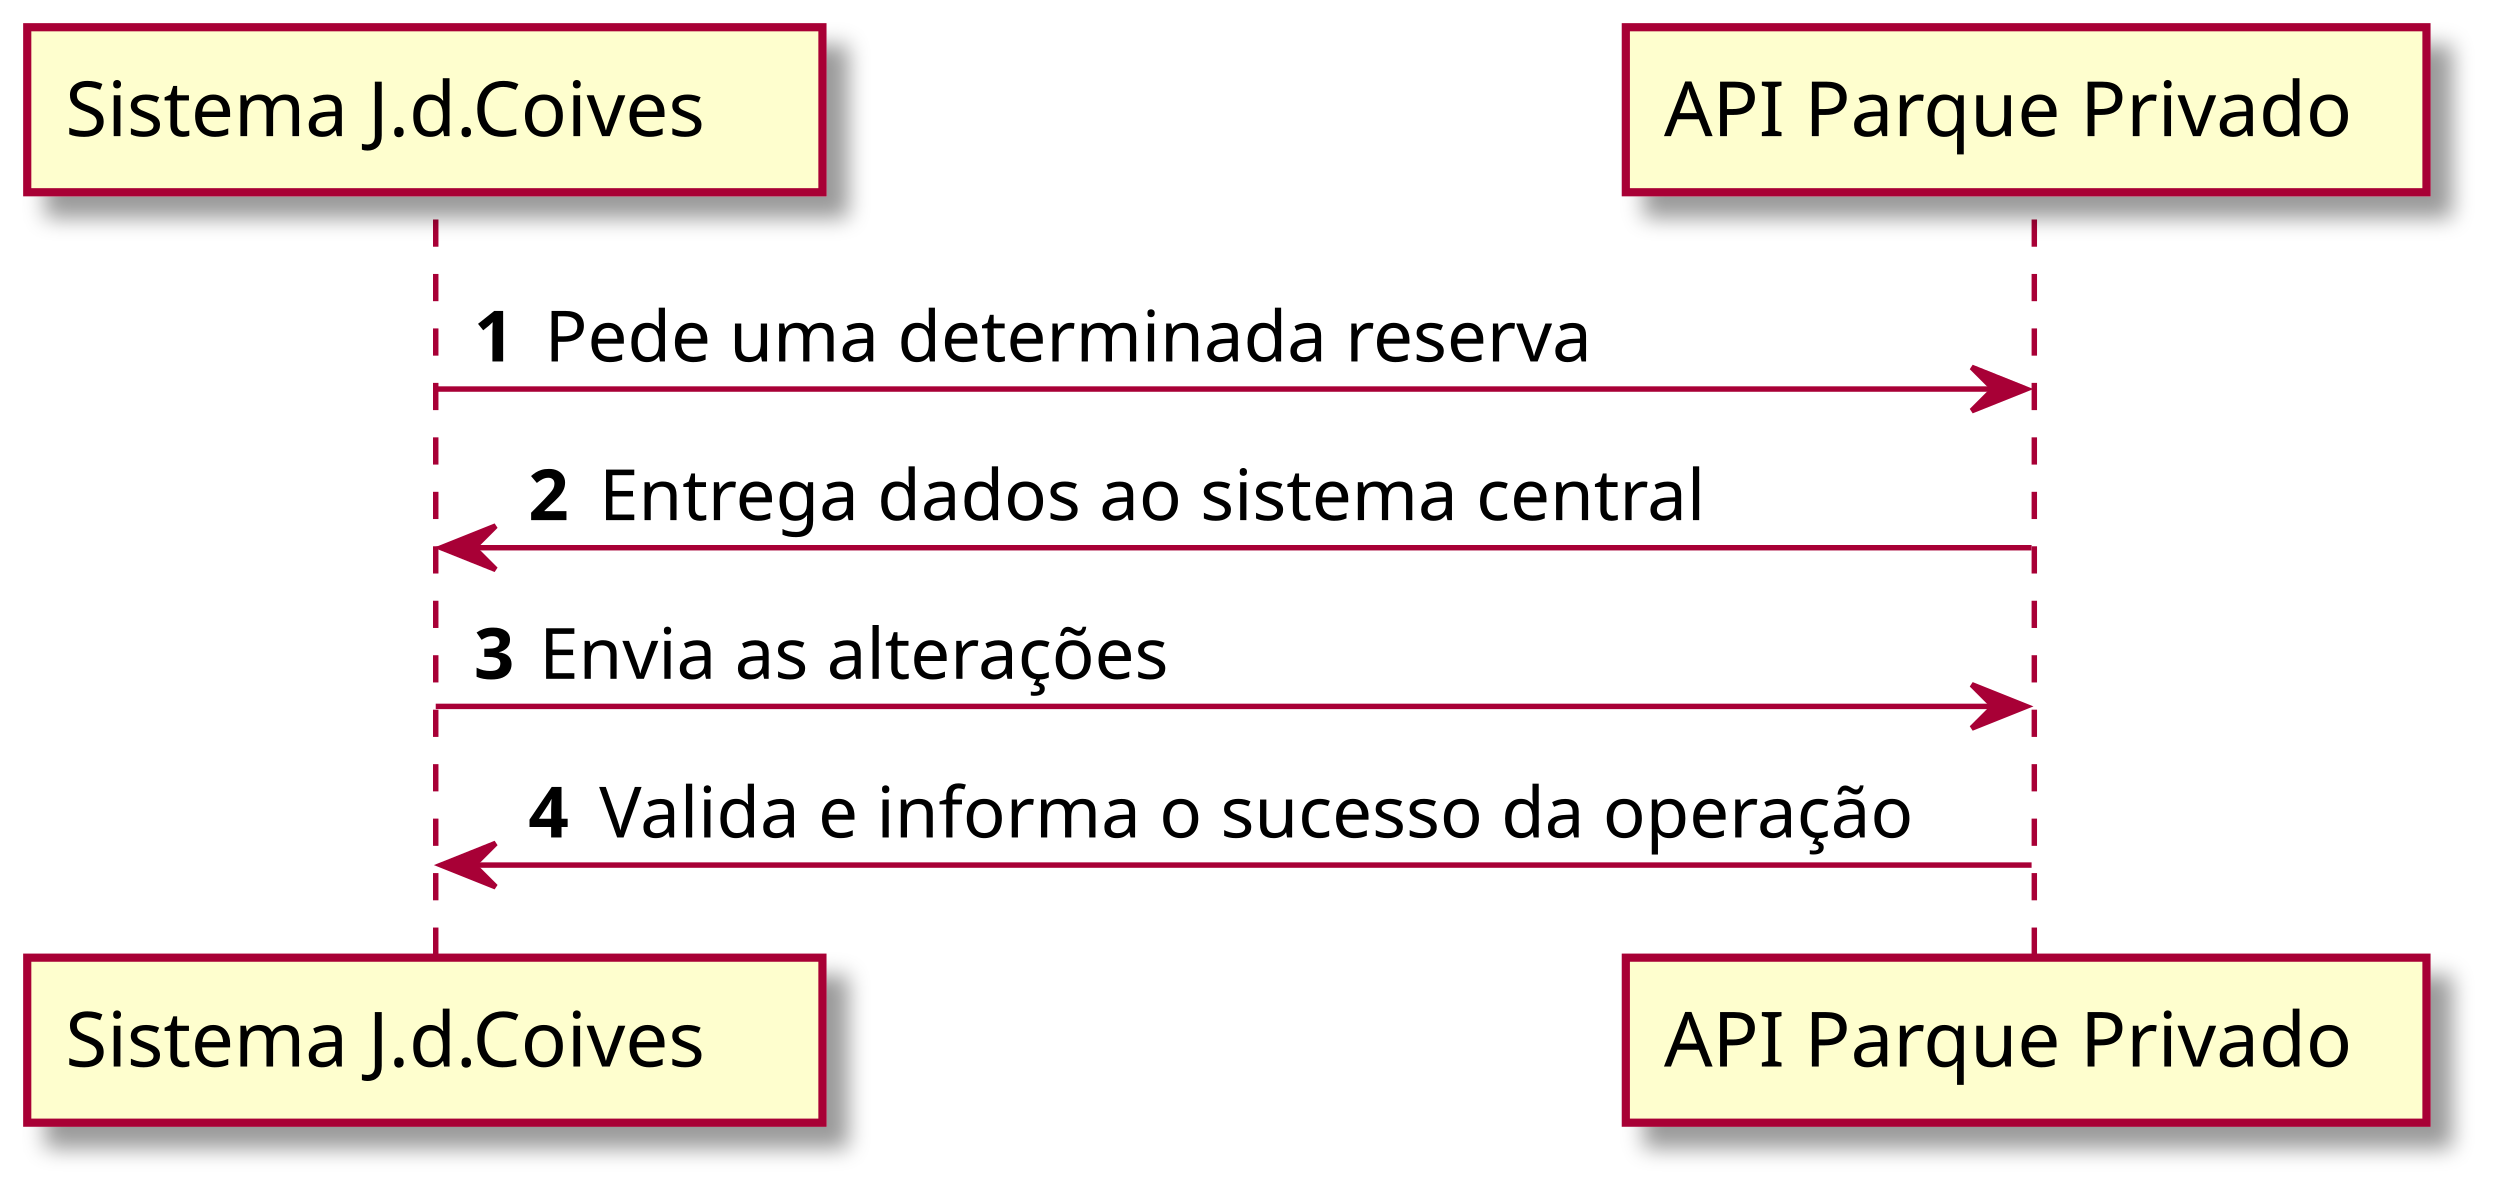
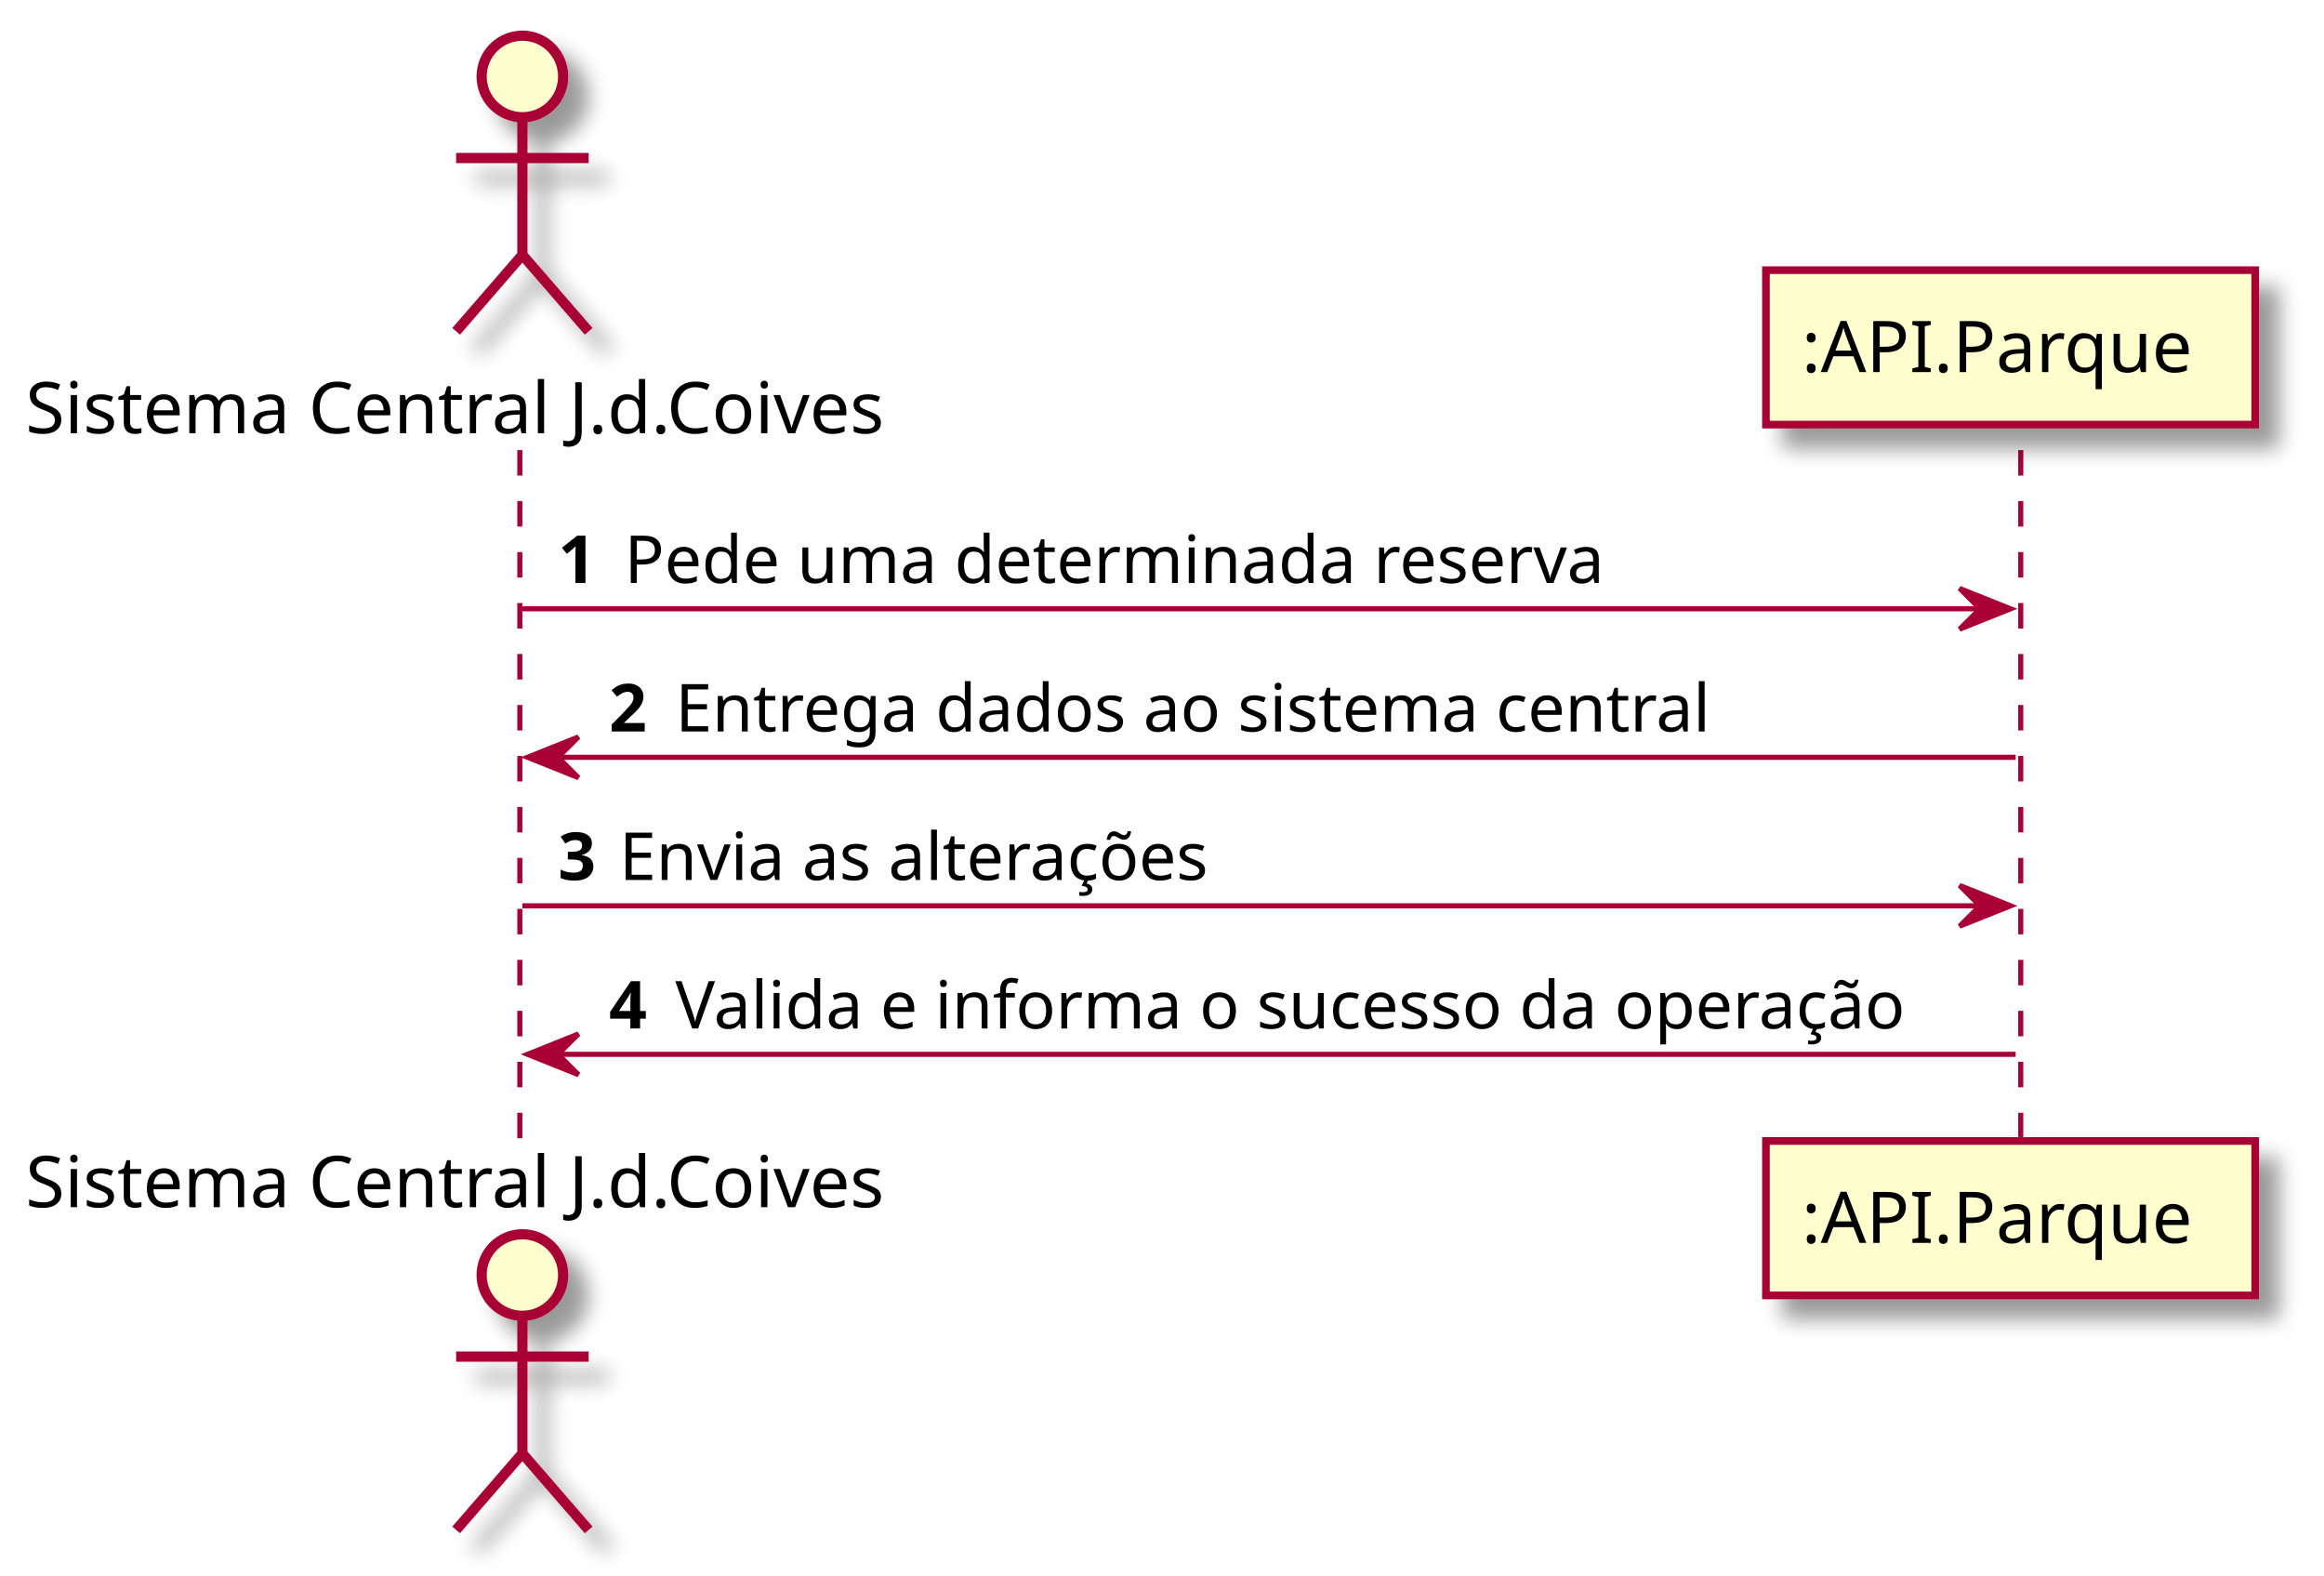
- <svg xmlns="http://www.w3.org/2000/svg" contentScriptType="application/ecmascript" contentStyleType="text/css" height="220px" preserveAspectRatio="none" style="width:459px;height:220px;" version="1.1" viewBox="0 0 459 220" width="459px" zoomAndPan="magnify">
+ <svg xmlns="http://www.w3.org/2000/svg" contentScriptType="application/ecmascript" contentStyleType="text/css" height="309px" preserveAspectRatio="none" style="width:456px;height:309px;" version="1.1" viewBox="0 0 456 309" width="456px" zoomAndPan="magnify">
  <defs>
-     <filter height="300%" id="fxff2jxa13y8y" width="300%" x="-1" y="-1">
+     <filter height="300%" id="f85ay9ijjcp9o" width="300%" x="-1" y="-1">
      <feGaussianBlur result="blurOut" stdDeviation="2.0" />
      <feColorMatrix in="blurOut" result="blurOut2" type="matrix" values="0 0 0 0 0 0 0 0 0 0 0 0 0 0 0 0 0 0 .4 0" />
      <feOffset dx="4.0" dy="4.0" in="blurOut2" result="blurOut3" />
      <feBlend in="SourceGraphic" in2="blurOut3" mode="normal" />
    </filter>
  </defs>
  <g>
-     <line style="stroke:#A80036;stroke-width:1.0;stroke-dasharray:5.0,5.0;" x1="80" x2="80" y1="40.297" y2="176.828" />
-     <line style="stroke:#A80036;stroke-width:1.0;stroke-dasharray:5.0,5.0;" x1="373.5" x2="373.5" y1="40.297" y2="176.828" />
-     <rect fill="#FEFECE" filter="url(#fxff2jxa13y8y)" height="30.297" style="stroke:#A80036;stroke-width:1.5;" width="146" x="5" y="5" />
-     <text fill="#000000" font-family="sans-serif" font-size="14" lengthAdjust="spacing" textLength="132" x="12" y="24.995">Sistema J.d.Coives</text>
-     <rect fill="#FEFECE" filter="url(#fxff2jxa13y8y)" height="30.297" style="stroke:#A80036;stroke-width:1.5;" width="146" x="5" y="175.828" />
-     <text fill="#000000" font-family="sans-serif" font-size="14" lengthAdjust="spacing" textLength="132" x="12" y="195.823">Sistema J.d.Coives</text>
-     <rect fill="#FEFECE" filter="url(#fxff2jxa13y8y)" height="30.297" style="stroke:#A80036;stroke-width:1.5;" width="147" x="298.5" y="5" />
-     <text fill="#000000" font-family="sans-serif" font-size="14" lengthAdjust="spacing" textLength="133" x="305.5" y="24.995">API Parque Privado</text>
-     <rect fill="#FEFECE" filter="url(#fxff2jxa13y8y)" height="30.297" style="stroke:#A80036;stroke-width:1.5;" width="147" x="298.5" y="175.828" />
-     <text fill="#000000" font-family="sans-serif" font-size="14" lengthAdjust="spacing" textLength="133" x="305.5" y="195.823">API Parque Privado</text>
-     <polygon fill="#A80036" points="362,67.43,372,71.43,362,75.43,366,71.43" style="stroke:#A80036;stroke-width:1.0;" />
-     <line style="stroke:#A80036;stroke-width:1.0;" x1="80" x2="368" y1="71.43" y2="71.43" />
-     <text fill="#000000" font-family="sans-serif" font-size="13" font-weight="bold" lengthAdjust="spacing" textLength="9" x="87" y="66.364">1</text>
-     <text fill="#000000" font-family="sans-serif" font-size="13" lengthAdjust="spacing" textLength="204" x="100" y="66.364">Pede uma determinada reserva</text>
-     <polygon fill="#A80036" points="91,96.562,81,100.562,91,104.562,87,100.562" style="stroke:#A80036;stroke-width:1.0;" />
-     <line style="stroke:#A80036;stroke-width:1.0;" x1="85" x2="373" y1="100.562" y2="100.562" />
-     <text fill="#000000" font-family="sans-serif" font-size="13" font-weight="bold" lengthAdjust="spacing" textLength="9" x="97" y="95.497">2</text>
-     <text fill="#000000" font-family="sans-serif" font-size="13" lengthAdjust="spacing" textLength="216" x="110" y="95.497">Entrega dados ao sistema central</text>
-     <polygon fill="#A80036" points="362,125.695,372,129.695,362,133.695,366,129.695" style="stroke:#A80036;stroke-width:1.0;" />
-     <line style="stroke:#A80036;stroke-width:1.0;" x1="80" x2="368" y1="129.695" y2="129.695" />
-     <text fill="#000000" font-family="sans-serif" font-size="13" font-weight="bold" lengthAdjust="spacing" textLength="8" x="87" y="124.629">3</text>
-     <text fill="#000000" font-family="sans-serif" font-size="13" lengthAdjust="spacing" textLength="125" x="99" y="124.629">Envia as alterações</text>
-     <polygon fill="#A80036" points="91,154.828,81,158.828,91,162.828,87,158.828" style="stroke:#A80036;stroke-width:1.0;" />
-     <line style="stroke:#A80036;stroke-width:1.0;" x1="85" x2="373" y1="158.828" y2="158.828" />
-     <text fill="#000000" font-family="sans-serif" font-size="13" font-weight="bold" lengthAdjust="spacing" textLength="9" x="97" y="153.762">4</text>
-     <text fill="#000000" font-family="sans-serif" font-size="13" lengthAdjust="spacing" textLength="257" x="110" y="153.762">Valida e informa o sucesso da operação</text>
+     <line style="stroke:#A80036;stroke-width:1.0;stroke-dasharray:5.0,5.0;" x1="102" x2="102" y1="88.297" y2="224.828" />
+     <line style="stroke:#A80036;stroke-width:1.0;stroke-dasharray:5.0,5.0;" x1="396.5" x2="396.5" y1="88.297" y2="224.828" />
+     <text fill="#000000" font-family="sans-serif" font-size="14" lengthAdjust="spacing" textLength="189" x="5" y="84.995">Sistema Central J.d.Coives</text>
+     <ellipse cx="102.5" cy="15" fill="#FEFECE" filter="url(#f85ay9ijjcp9o)" rx="8" ry="8" style="stroke:#A80036;stroke-width:2.0;" />
+     <path d="M102.5,23 L102.5,50 M89.5,31 L115.5,31 M102.5,50 L89.5,65 M102.5,50 L115.5,65 " fill="none" filter="url(#f85ay9ijjcp9o)" style="stroke:#A80036;stroke-width:2.0;" />
+     <text fill="#000000" font-family="sans-serif" font-size="14" lengthAdjust="spacing" textLength="189" x="5" y="236.823">Sistema Central J.d.Coives</text>
+     <ellipse cx="102.5" cy="250.125" fill="#FEFECE" filter="url(#f85ay9ijjcp9o)" rx="8" ry="8" style="stroke:#A80036;stroke-width:2.0;" />
+     <path d="M102.5,258.125 L102.5,285.125 M89.5,266.125 L115.5,266.125 M102.5,285.125 L89.5,300.125 M102.5,285.125 L115.5,300.125 " fill="none" filter="url(#f85ay9ijjcp9o)" style="stroke:#A80036;stroke-width:2.0;" />
+     <rect fill="#FEFECE" filter="url(#f85ay9ijjcp9o)" height="30.297" style="stroke:#A80036;stroke-width:1.5;" width="96" x="346.5" y="53" />
+     <text fill="#000000" font-family="sans-serif" font-size="14" lengthAdjust="spacing" textLength="82" x="353.5" y="72.995">:API.Parque</text>
+     <rect fill="#FEFECE" filter="url(#f85ay9ijjcp9o)" height="30.297" style="stroke:#A80036;stroke-width:1.5;" width="96" x="346.5" y="223.828" />
+     <text fill="#000000" font-family="sans-serif" font-size="14" lengthAdjust="spacing" textLength="82" x="353.5" y="243.823">:API.Parque</text>
+     <polygon fill="#A80036" points="384.5,115.43,394.5,119.43,384.5,123.43,388.5,119.43" style="stroke:#A80036;stroke-width:1.0;" />
+     <line style="stroke:#A80036;stroke-width:1.0;" x1="102.5" x2="390.5" y1="119.43" y2="119.43" />
+     <text fill="#000000" font-family="sans-serif" font-size="13" font-weight="bold" lengthAdjust="spacing" textLength="9" x="109.5" y="114.364">1</text>
+     <text fill="#000000" font-family="sans-serif" font-size="13" lengthAdjust="spacing" textLength="204" x="122.5" y="114.364">Pede uma determinada reserva</text>
+     <polygon fill="#A80036" points="113.5,144.562,103.5,148.562,113.5,152.562,109.5,148.562" style="stroke:#A80036;stroke-width:1.0;" />
+     <line style="stroke:#A80036;stroke-width:1.0;" x1="107.5" x2="395.5" y1="148.562" y2="148.562" />
+     <text fill="#000000" font-family="sans-serif" font-size="13" font-weight="bold" lengthAdjust="spacing" textLength="9" x="119.5" y="143.497">2</text>
+     <text fill="#000000" font-family="sans-serif" font-size="13" lengthAdjust="spacing" textLength="216" x="132.5" y="143.497">Entrega dados ao sistema central</text>
+     <polygon fill="#A80036" points="384.5,173.695,394.5,177.695,384.5,181.695,388.5,177.695" style="stroke:#A80036;stroke-width:1.0;" />
+     <line style="stroke:#A80036;stroke-width:1.0;" x1="102.5" x2="390.5" y1="177.695" y2="177.695" />
+     <text fill="#000000" font-family="sans-serif" font-size="13" font-weight="bold" lengthAdjust="spacing" textLength="8" x="109.5" y="172.629">3</text>
+     <text fill="#000000" font-family="sans-serif" font-size="13" lengthAdjust="spacing" textLength="125" x="121.5" y="172.629">Envia as alterações</text>
+     <polygon fill="#A80036" points="113.5,202.828,103.5,206.828,113.5,210.828,109.5,206.828" style="stroke:#A80036;stroke-width:1.0;" />
+     <line style="stroke:#A80036;stroke-width:1.0;" x1="107.5" x2="395.5" y1="206.828" y2="206.828" />
+     <text fill="#000000" font-family="sans-serif" font-size="13" font-weight="bold" lengthAdjust="spacing" textLength="9" x="119.5" y="201.762">4</text>
+     <text fill="#000000" font-family="sans-serif" font-size="13" lengthAdjust="spacing" textLength="257" x="132.5" y="201.762">Valida e informa o sucesso da operação</text>
  </g>
</svg>
